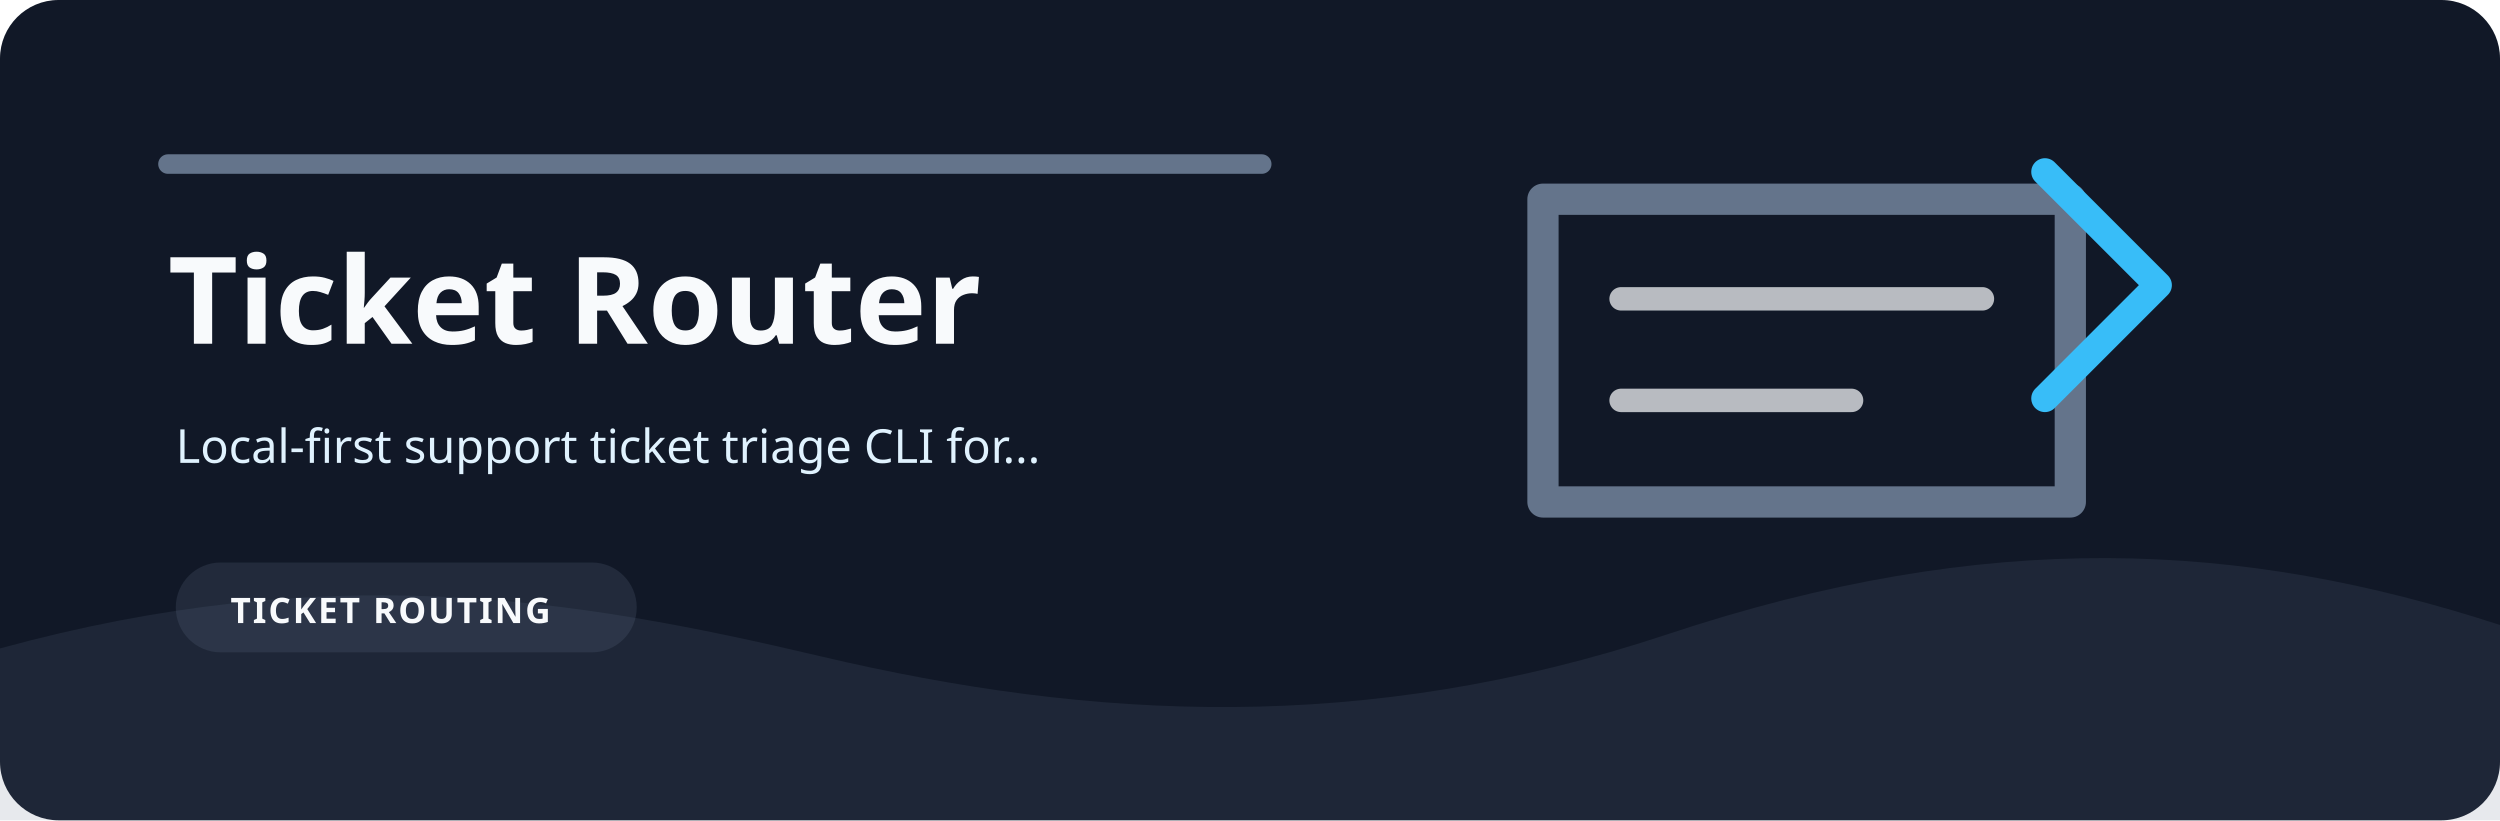
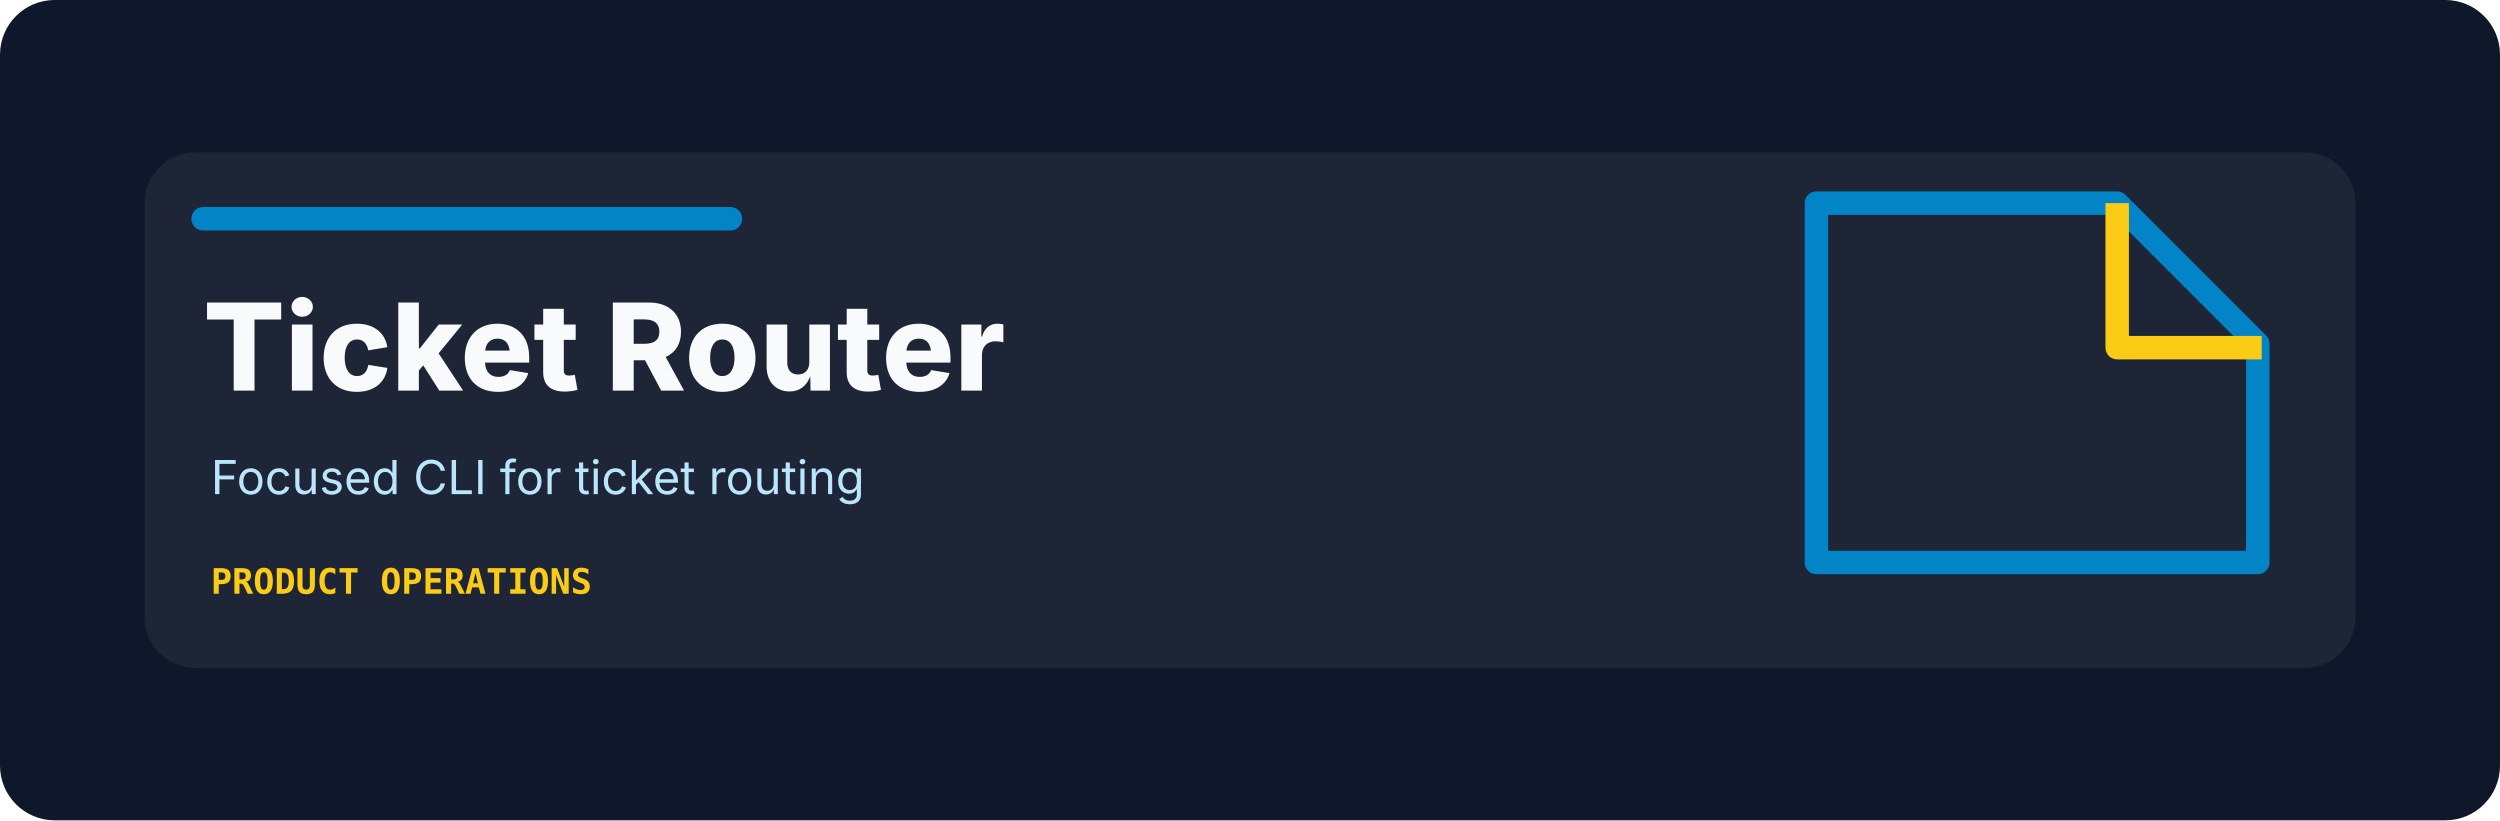
- <svg xmlns="http://www.w3.org/2000/svg" width="1280" height="420" viewBox="0 0 1280 420" fill="none" role="img" aria-label="Ticket Router project cover">
-   <rect width="1280" height="420" rx="30" fill="#111827" />
-   <path d="M0 332C168 286 293 306 420 336C560 369 699 376 853 325C1018 270 1148 277 1280 320V420H0V332Z" fill="#64748b" opacity=".16" />
-   <path d="M86 84h560" stroke="#64748b" stroke-width="10" stroke-linecap="round" />
-   <text x="86" y="176" fill="#f8fafc" font-family="IBM Plex Sans, ui-sans-serif, system-ui" font-size="62" font-weight="800">Ticket Router</text>
-   <text x="90" y="237" fill="#e0f2fe" font-family="IBM Plex Sans, ui-sans-serif, system-ui" font-size="24" font-weight="500">Local-first support ticket triage CLI for...</text>
-   <rect x="90" y="288" width="236" height="46" rx="23" fill="#64748b" opacity=".20" />
-   <text x="118" y="319" fill="#f8fafc" font-family="IBM Plex Sans, ui-sans-serif, system-ui" font-size="18" font-weight="800" letter-spacing="1">TICKET ROUTING</text>
-   <path d="M790 102h270v155H790z" fill="none" stroke="#64748b" stroke-width="16" stroke-linejoin="round" />
-   <path d="M830 153h185M830 205h118" stroke="#f8fafc" stroke-width="12" stroke-linecap="round" opacity=".72" />
-   <path d="M1047 88l58 58-58 58" fill="none" stroke="#38bdf8" stroke-width="14" stroke-linecap="round" stroke-linejoin="round" />
+ <svg xmlns="http://www.w3.org/2000/svg" width="1280" height="420" viewBox="0 0 1280 420" fill="none" role="img" aria-label="Ticket Router cover">
+   <rect width="1280" height="420" rx="28" fill="#0f172a" />
+   <rect x="74" y="78" width="1132" height="264" rx="26" fill="#f8fafc" opacity=".06" />
+   <path d="M104 112h270" stroke="#0284c7" stroke-width="12" stroke-linecap="round" />
+   <text x="104" y="200" fill="#f8fafc" font-family="Inter, ui-sans-serif, system-ui" font-size="62" font-weight="800">Ticket Router</text>
+   <text x="108" y="253" fill="#bae6fd" font-family="Inter, ui-sans-serif, system-ui" font-size="24">Focused CLI for ticket routing</text>
+   <text x="108" y="304" fill="#facc15" font-family="ui-monospace, SFMono-Regular, Menlo, monospace" font-size="18" font-weight="700">PRODUCT OPERATIONS</text>
+   <path d="M930 104h154l72 72v112H930z" fill="none" stroke="#0284c7" stroke-width="12" stroke-linejoin="round" />
+   <path d="M1084 104v74h74" fill="none" stroke="#facc15" stroke-width="12" stroke-linejoin="round" />
</svg>
